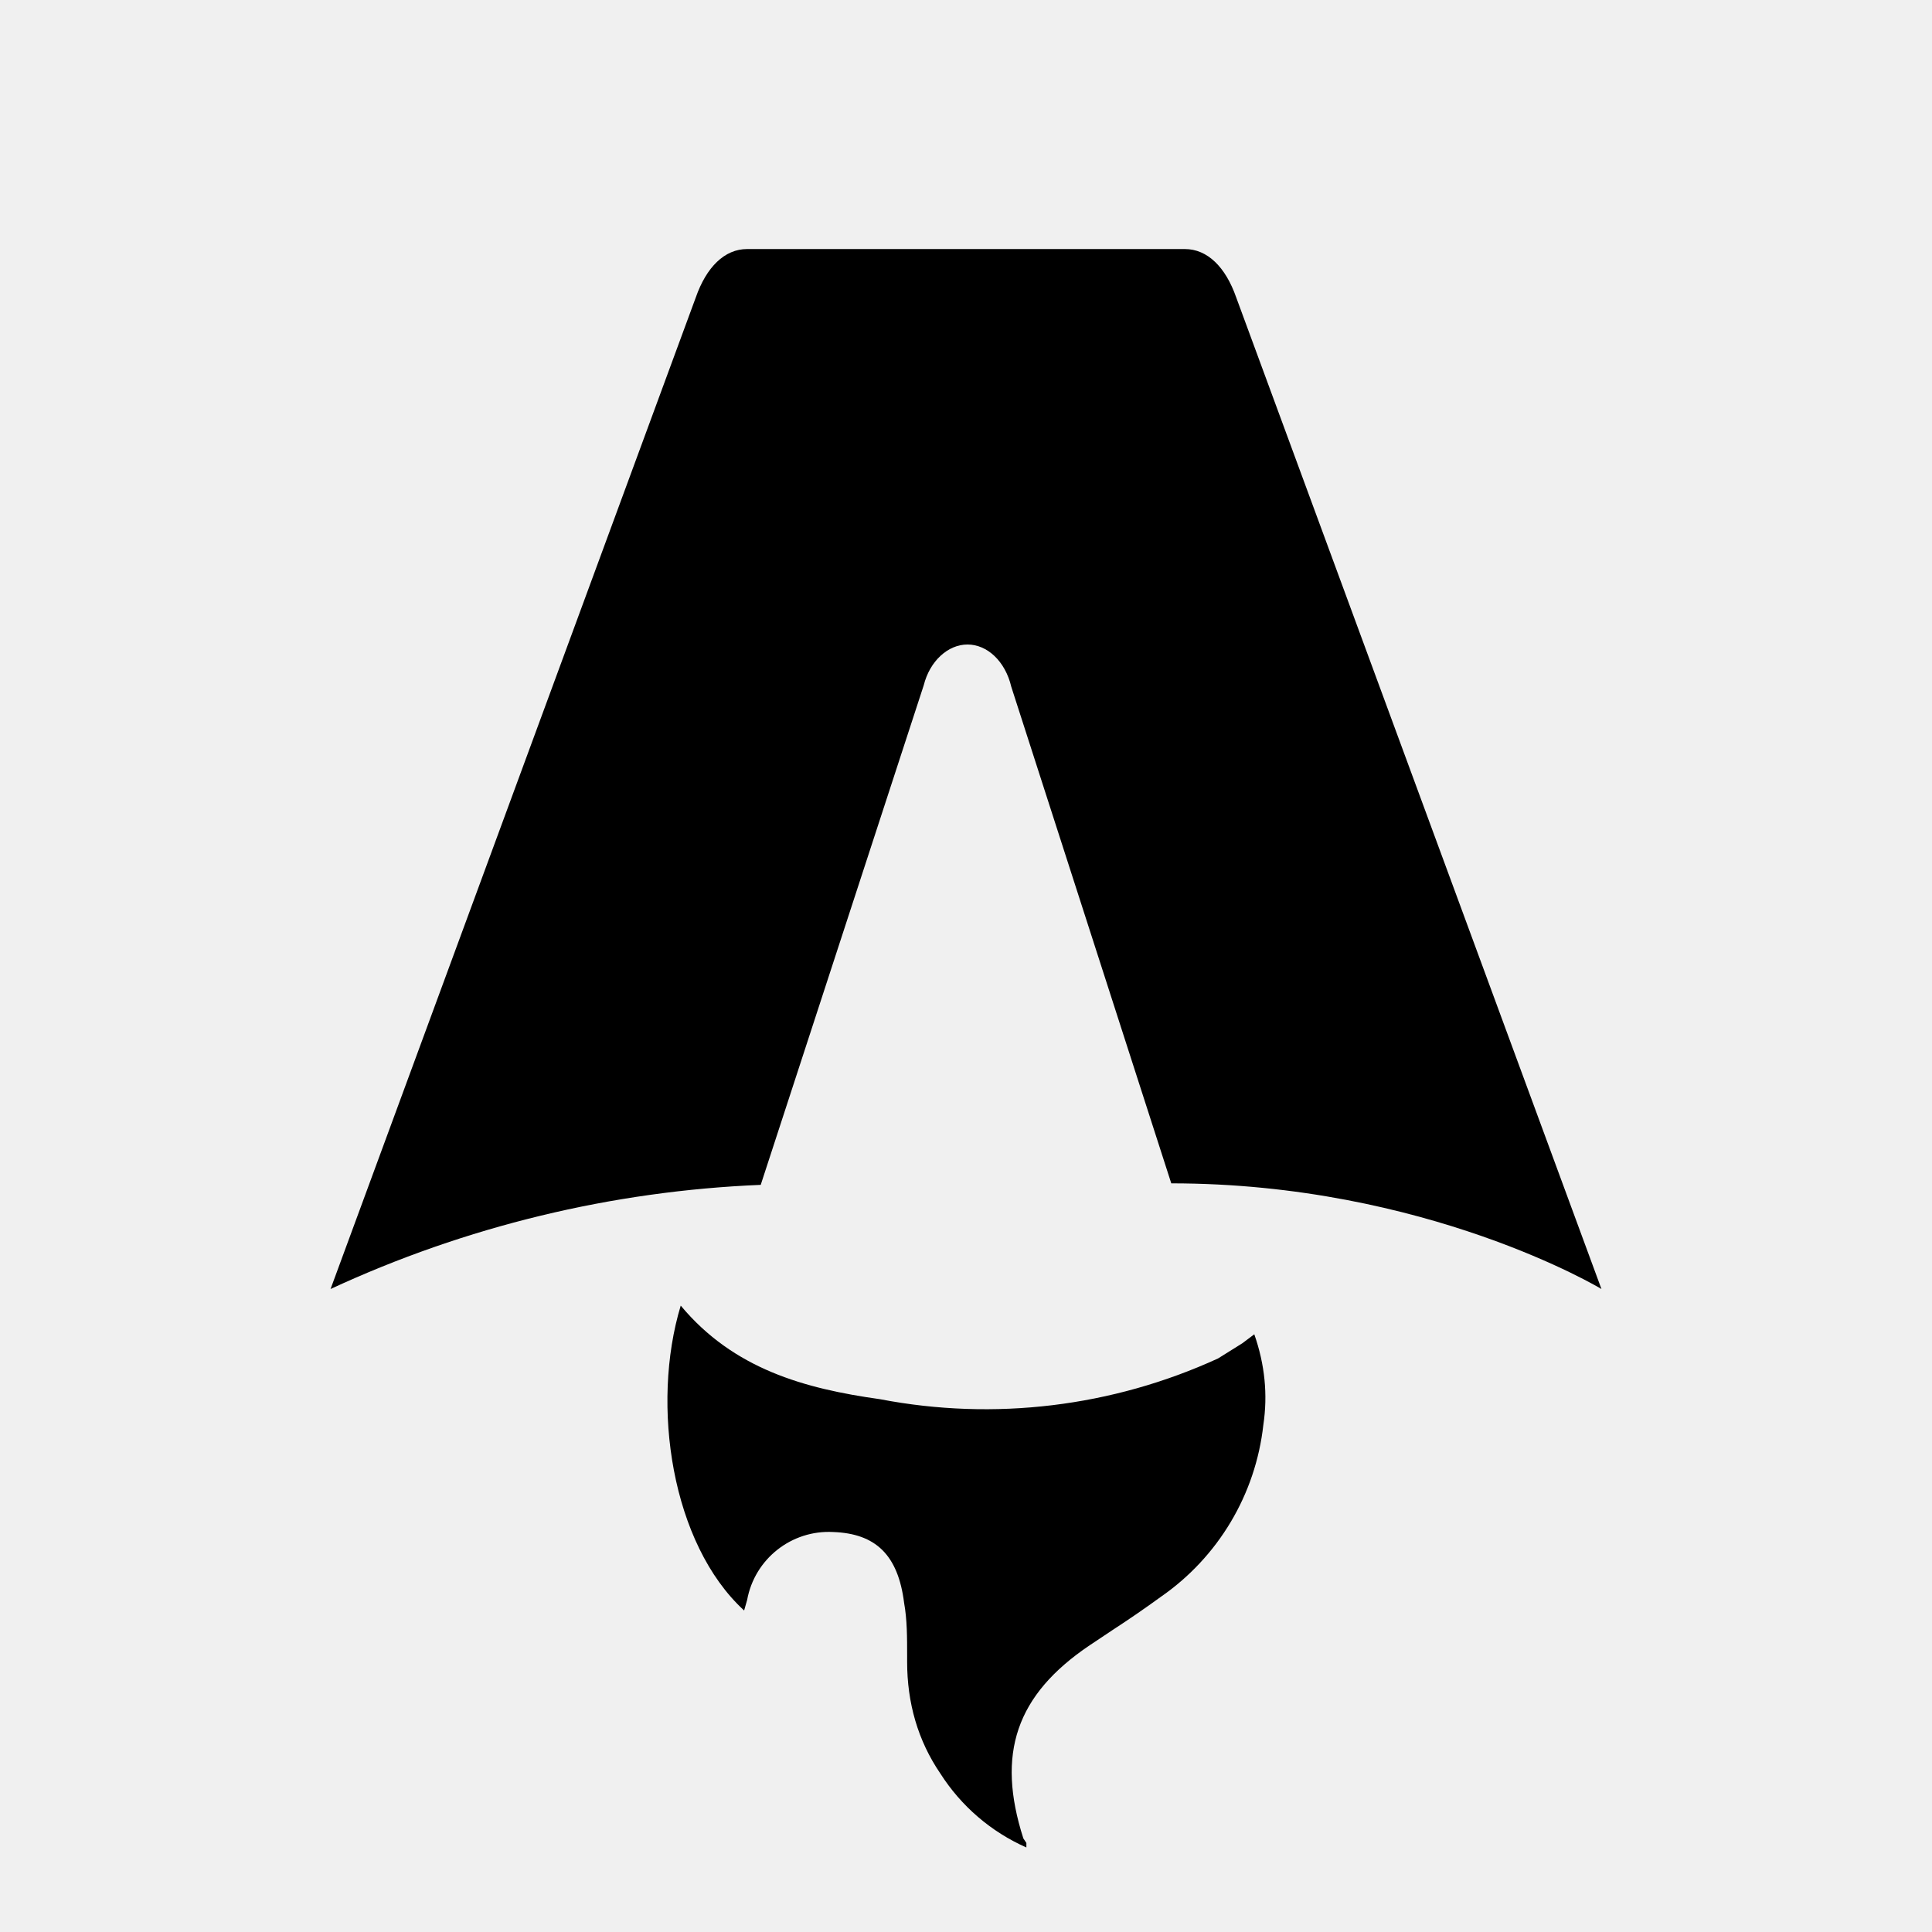
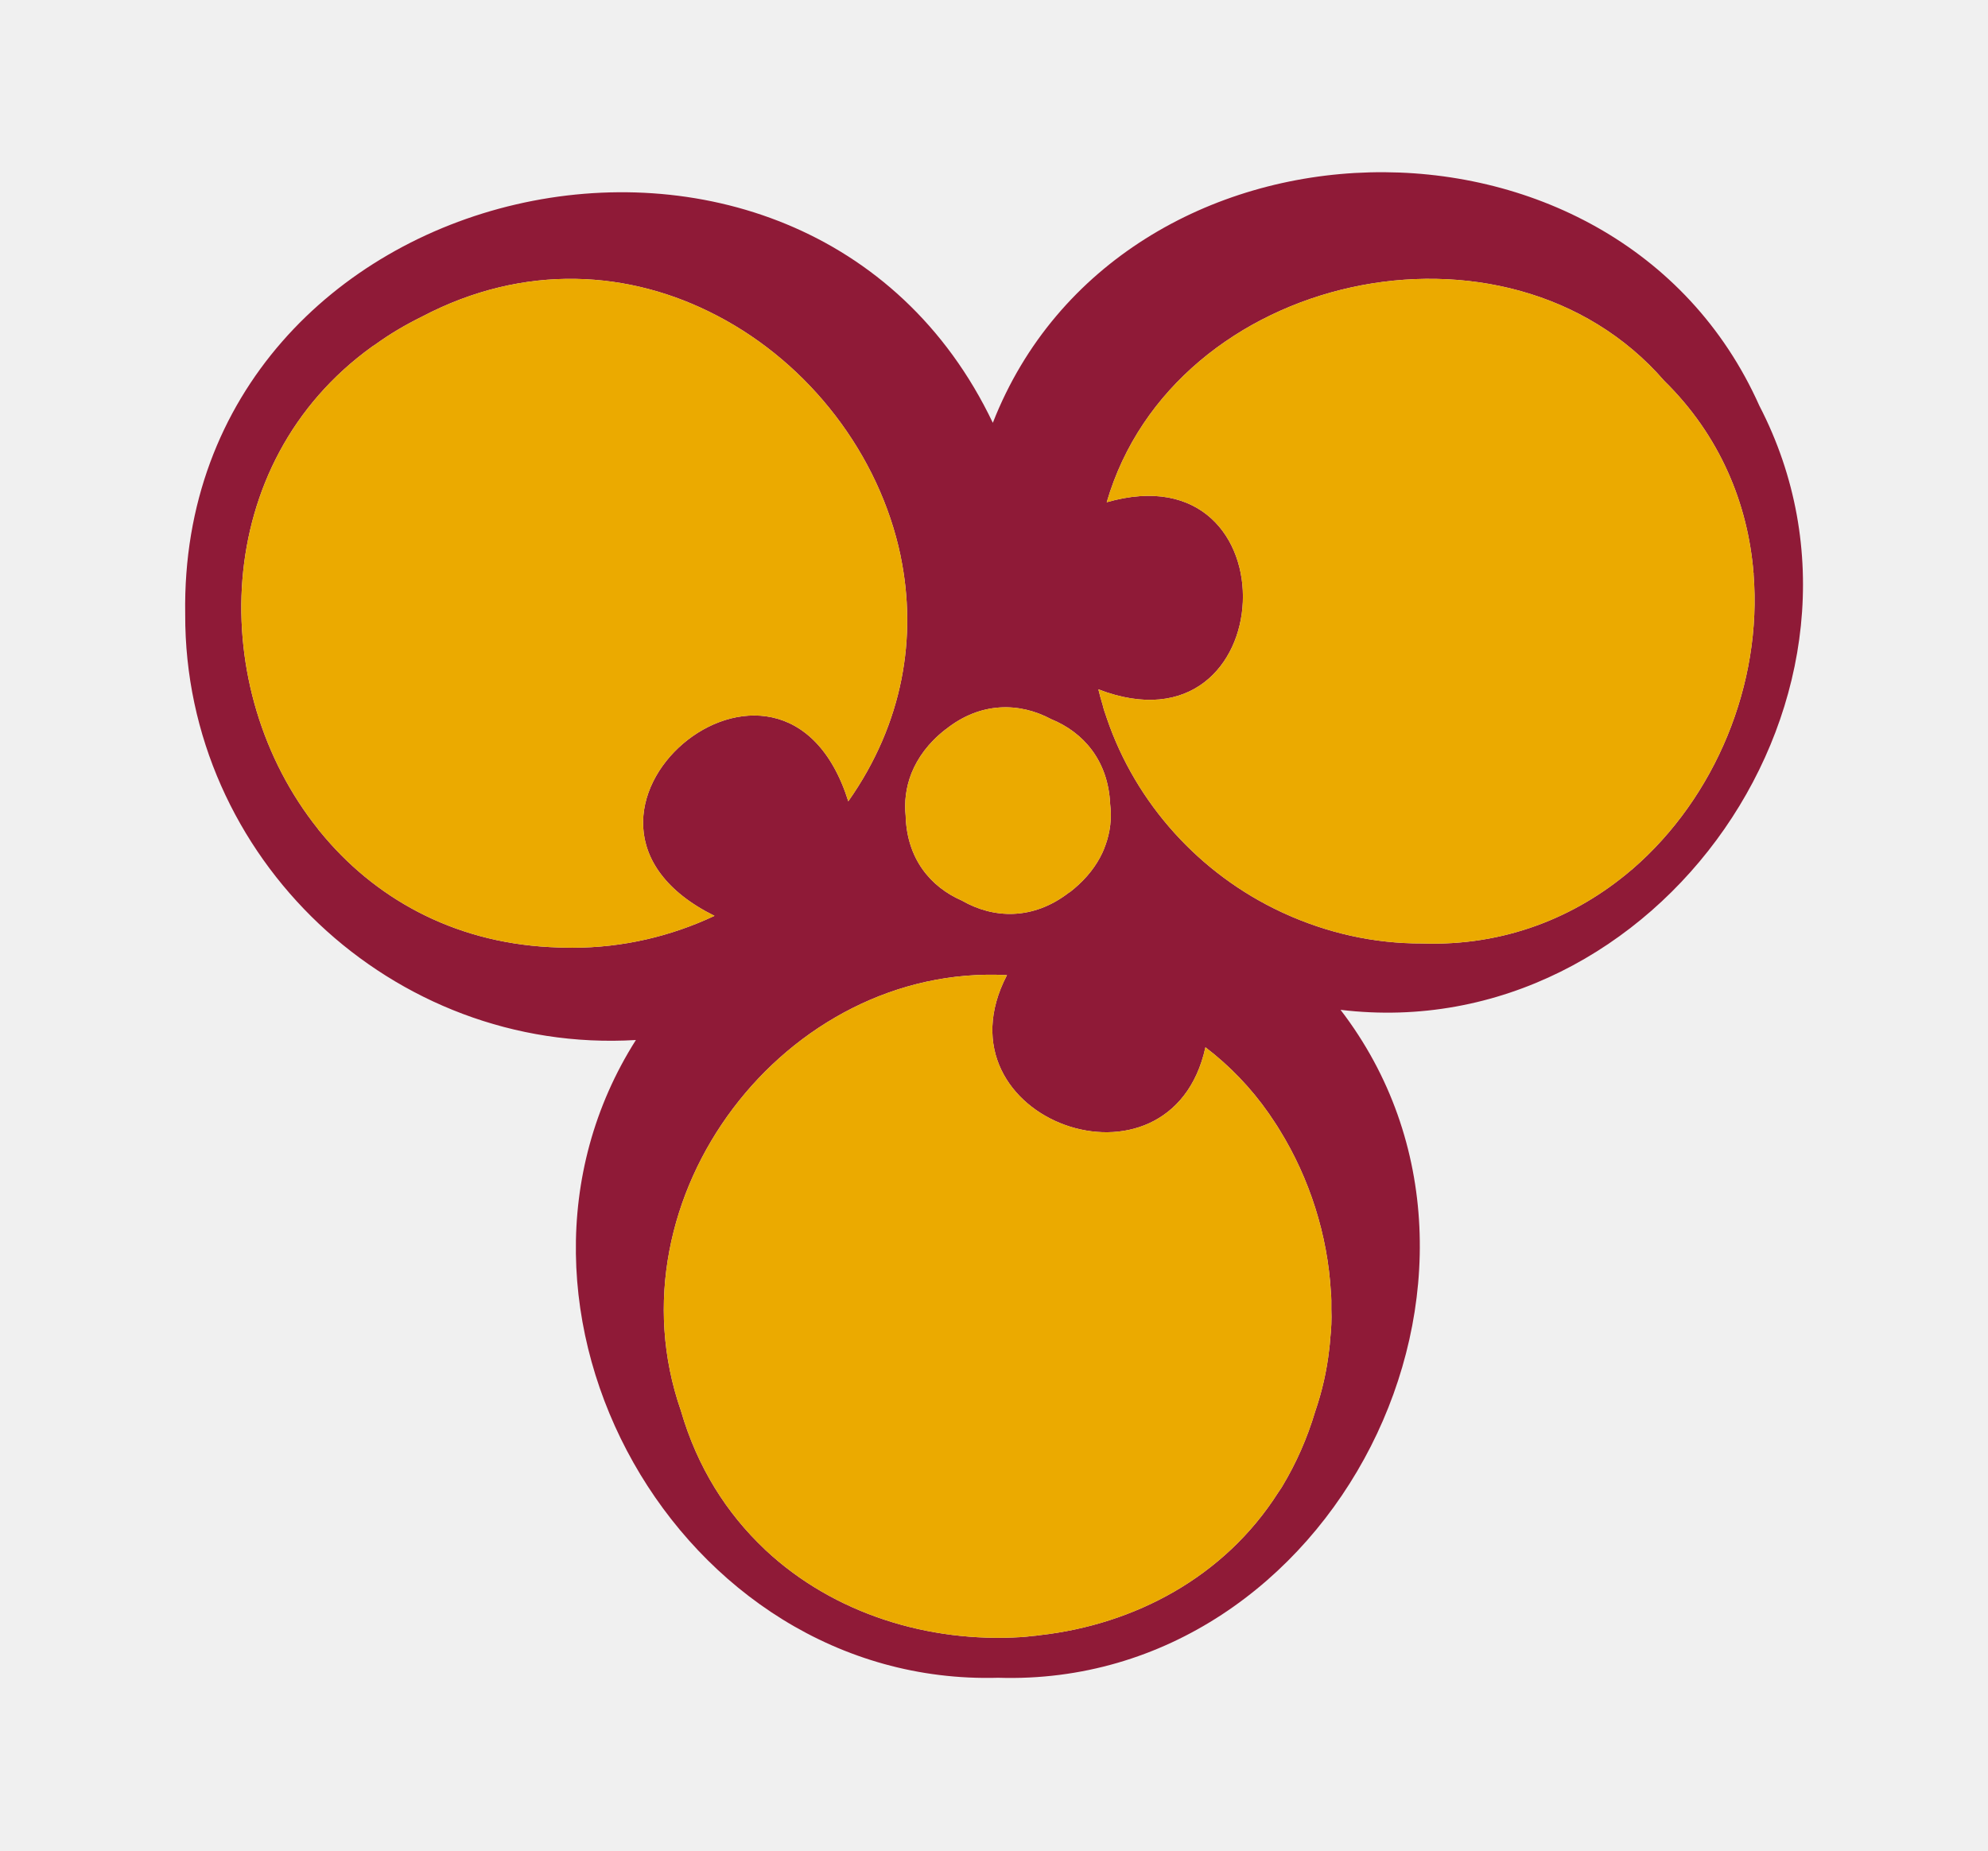
- <svg xmlns="http://www.w3.org/2000/svg" fill="none" viewBox="0 0 128 128">
-   <path d="M50.4 78.5a75.1 75.1 0 0 0-28.5 6.9l24.2-65.7c.7-2 1.9-3.2 3.4-3.2h29c1.5 0 2.7 1.2 3.4 3.2l24.2 65.7s-11.6-7-28.5-7L67 45.5c-.4-1.7-1.6-2.8-2.9-2.8-1.3 0-2.5 1.1-2.9 2.7L50.4 78.5Zm-1.1 28.2Zm-4.2-20.2c-2 6.6-.6 15.8 4.2 20.2a17.5 17.5 0 0 1 .2-.7 5.5 5.5 0 0 1 5.7-4.5c2.8.1 4.3 1.5 4.7 4.7.2 1.1.2 2.3.2 3.5v.4c0 2.7.7 5.2 2.2 7.4a13 13 0 0 0 5.7 4.9v-.3l-.2-.3c-1.8-5.6-.5-9.5 4.4-12.8l1.5-1a73 73 0 0 0 3.2-2.2 16 16 0 0 0 6.8-11.4c.3-2 .1-4-.6-6l-.8.6-1.6 1a37 37 0 0 1-22.4 2.7c-5-.7-9.7-2-13.2-6.2Z" />
-   <style>
-         path { fill: #000; }
-         @media (prefers-color-scheme: dark) {
-             path { fill: #FFF; }
-         }
+ <svg xmlns="http://www.w3.org/2000/svg" id="Livello_1" data-name="Livello 1" viewBox="0 0 92.85 86.43">
+   <defs>
+     <style>
+       .cls-1 {
+       fill: #ebaa00;
+       }
+ 
+       .cls-1, .cls-2 {
+       stroke-width: 0px;
+       }
+ 
+       .cls-2 {
+       fill: #8f1a37;
+       }
    </style>
+   </defs>
+   <path class="cls-2" d="M82.17,18.95c-6.71-15.03-29.89-14.3-35.8.8C37.59,1.35,8.32,7.97,8.65,28.69c-.04,11.38,9.69,20.57,21.05,19.89-7.93,12.5,1.98,30.21,16.92,29.79,15.66.49,25.42-18.91,15.99-31.2,14.83,1.79,26.46-14.91,19.56-28.22ZM44.14,34.09s.02-.02.03-.02c1.64-1.31,3.46-1.26,4.92-.48,1.5.61,2.67,1.93,2.76,3.97.08.65.01,1.3-.23,1.95-.02.03-.03.07-.04.11-.24.6-.64,1.19-1.22,1.72-.13.12-.26.23-.39.33-.01,0-.02.02-.04.02-1.69,1.31-3.54,1.22-5,.38t-.02-.01c-1.44-.63-2.54-1.93-2.61-3.91v-.03c-.07-.66.01-1.34.27-2,.29-.72.79-1.42,1.57-2.03ZM26.73,44.27c-.36,0-.71-.01-1.05-.03-4.6-.24-8.25-2.35-10.72-5.38-.04-.04-.08-.09-.11-.14-5.19-6.49-5.06-17.07,2.53-22.53.06-.04.12-.08.18-.12.65-.47,1.36-.89,2.13-1.27,4.82-2.54,9.76-2.17,13.79-.06.02.01.03.01.04.02,4.28,2.24,7.54,6.45,8.54,11.19,0,.02,0,.04.01.06.76,3.71.14,7.74-2.45,11.42-3.07-9.76-15.43.8-6.25,5.35-2.02.95-4.27,1.49-6.64,1.49ZM62.13,62.52c-.01.18-.03.35-.05.52-.11.98-.33,1.95-.65,2.88-.38,1.28-.9,2.44-1.53,3.49-.06.11-.14.21-.21.32-2.51,3.94-6.7,6.15-11.12,6.65-.12.02-.24.03-.36.04-.17.02-.34.04-.51.05-4.32.27-8.75-1.08-11.94-4.06-.02-.02-.04-.03-.05-.05-1.76-1.66-3.14-3.81-3.91-6.47-3.47-9.97,4.89-20.89,15.23-20.34-3.52,6.76,7.65,10.77,9.27,3.37,1.13.86,2.13,1.9,2.96,3.09.17.26.35.51.51.78,1.39,2.25,2.24,4.9,2.39,7.58.01.12.02.25.02.37v.43c.02.45,0,.9-.05,1.35ZM59.97,42.66s-.09-.04-.13-.06c-3.79-1.77-6.79-5.05-8.15-9.06-.01-.03-.02-.06-.03-.09-.06-.17-.12-.34-.16-.52-.08-.25-.14-.49-.2-.73,8.62,3.31,9.24-11.28.39-8.74,3.12-10.72,18.68-14.16,26.04-5.67,2.59,2.54,3.91,5.73,4.17,8.99.01.01.01.02,0,.03.41,5.12-1.77,10.43-5.66,13.79-.02.02-.03.03-.05.04-2.59,2.21-5.93,3.56-9.76,3.43-2.28.01-4.47-.5-6.46-1.41Z" />
+   <path class="cls-1" d="M51.62,39.51s-.03.07-.04.11c-.24.6-.64,1.19-1.22,1.72-.13.12-.26.23-.39.33-.01,0-.02.02-.04.02-1.69,1.31-3.54,1.22-5,.38t-.02-.01c-1.44-.63-2.54-1.93-2.61-3.91v-.03c-.07-.66.01-1.34.27-2,.29-.72.79-1.42,1.57-2.03.01-.01.02-.02.03-.02,1.64-1.31,3.46-1.26,4.92-.48,1.5.61,2.67,1.93,2.76,3.97.08.65.01,1.3-.23,1.95Z" />
+   <path class="cls-1" d="M62.13,62.52c-.01.18-.03.35-.05.52-.11.98-.33,1.95-.65,2.88-.38,1.28-.9,2.44-1.53,3.49-.06.11-.14.21-.21.32-2.51,3.94-6.7,6.15-11.12,6.65-.12.02-.24.03-.36.04-.17.02-.34.04-.51.05-4.32.27-8.75-1.08-11.94-4.06-.02-.02-.04-.03-.05-.05-1.76-1.66-3.14-3.81-3.91-6.47-3.47-9.97,4.89-20.89,15.23-20.34-3.52,6.76,7.65,10.77,9.27,3.37,1.13.86,2.13,1.9,2.96,3.09.17.26.35.51.51.78,1.39,2.25,2.24,4.9,2.39,7.58.01.12.02.25.02.37v.43c.02.45,0,.9-.05,1.35Z" />
+   <path class="cls-1" d="M76.24,40.6s-.03.03-.05.04c-2.59,2.21-5.93,3.56-9.76,3.43-2.28.01-4.47-.5-6.46-1.41-.04-.02-.09-.04-.13-.06-3.79-1.77-6.79-5.05-8.15-9.06-.01-.03-.02-.06-.03-.09-.06-.17-.12-.34-.16-.52-.08-.25-.14-.49-.2-.73,8.62,3.31,9.24-11.28.39-8.74,3.12-10.72,18.68-14.16,26.04-5.67,2.59,2.54,3.91,5.73,4.17,8.99.01.01.01.02,0,.03.41,5.12-1.77,10.43-5.66,13.79Z" />
+   <path class="cls-1" d="M39.62,37.43c-3.07-9.76-15.43.8-6.25,5.35-2.02.95-4.27,1.49-6.64,1.49-.36,0-.71-.01-1.05-.03-4.6-.24-8.25-2.35-10.72-5.38-.04-.04-.08-.09-.11-.14-5.19-6.49-5.06-17.07,2.53-22.53.06-.04.12-.08.18-.12.65-.47,1.36-.89,2.13-1.27,4.82-2.54,9.76-2.17,13.79-.06.02.01.03.01.04.02,4.28,2.24,7.54,6.45,8.54,11.19,0,.02,0,.04.01.06.76,3.71.14,7.74-2.45,11.42Z" />
</svg>
